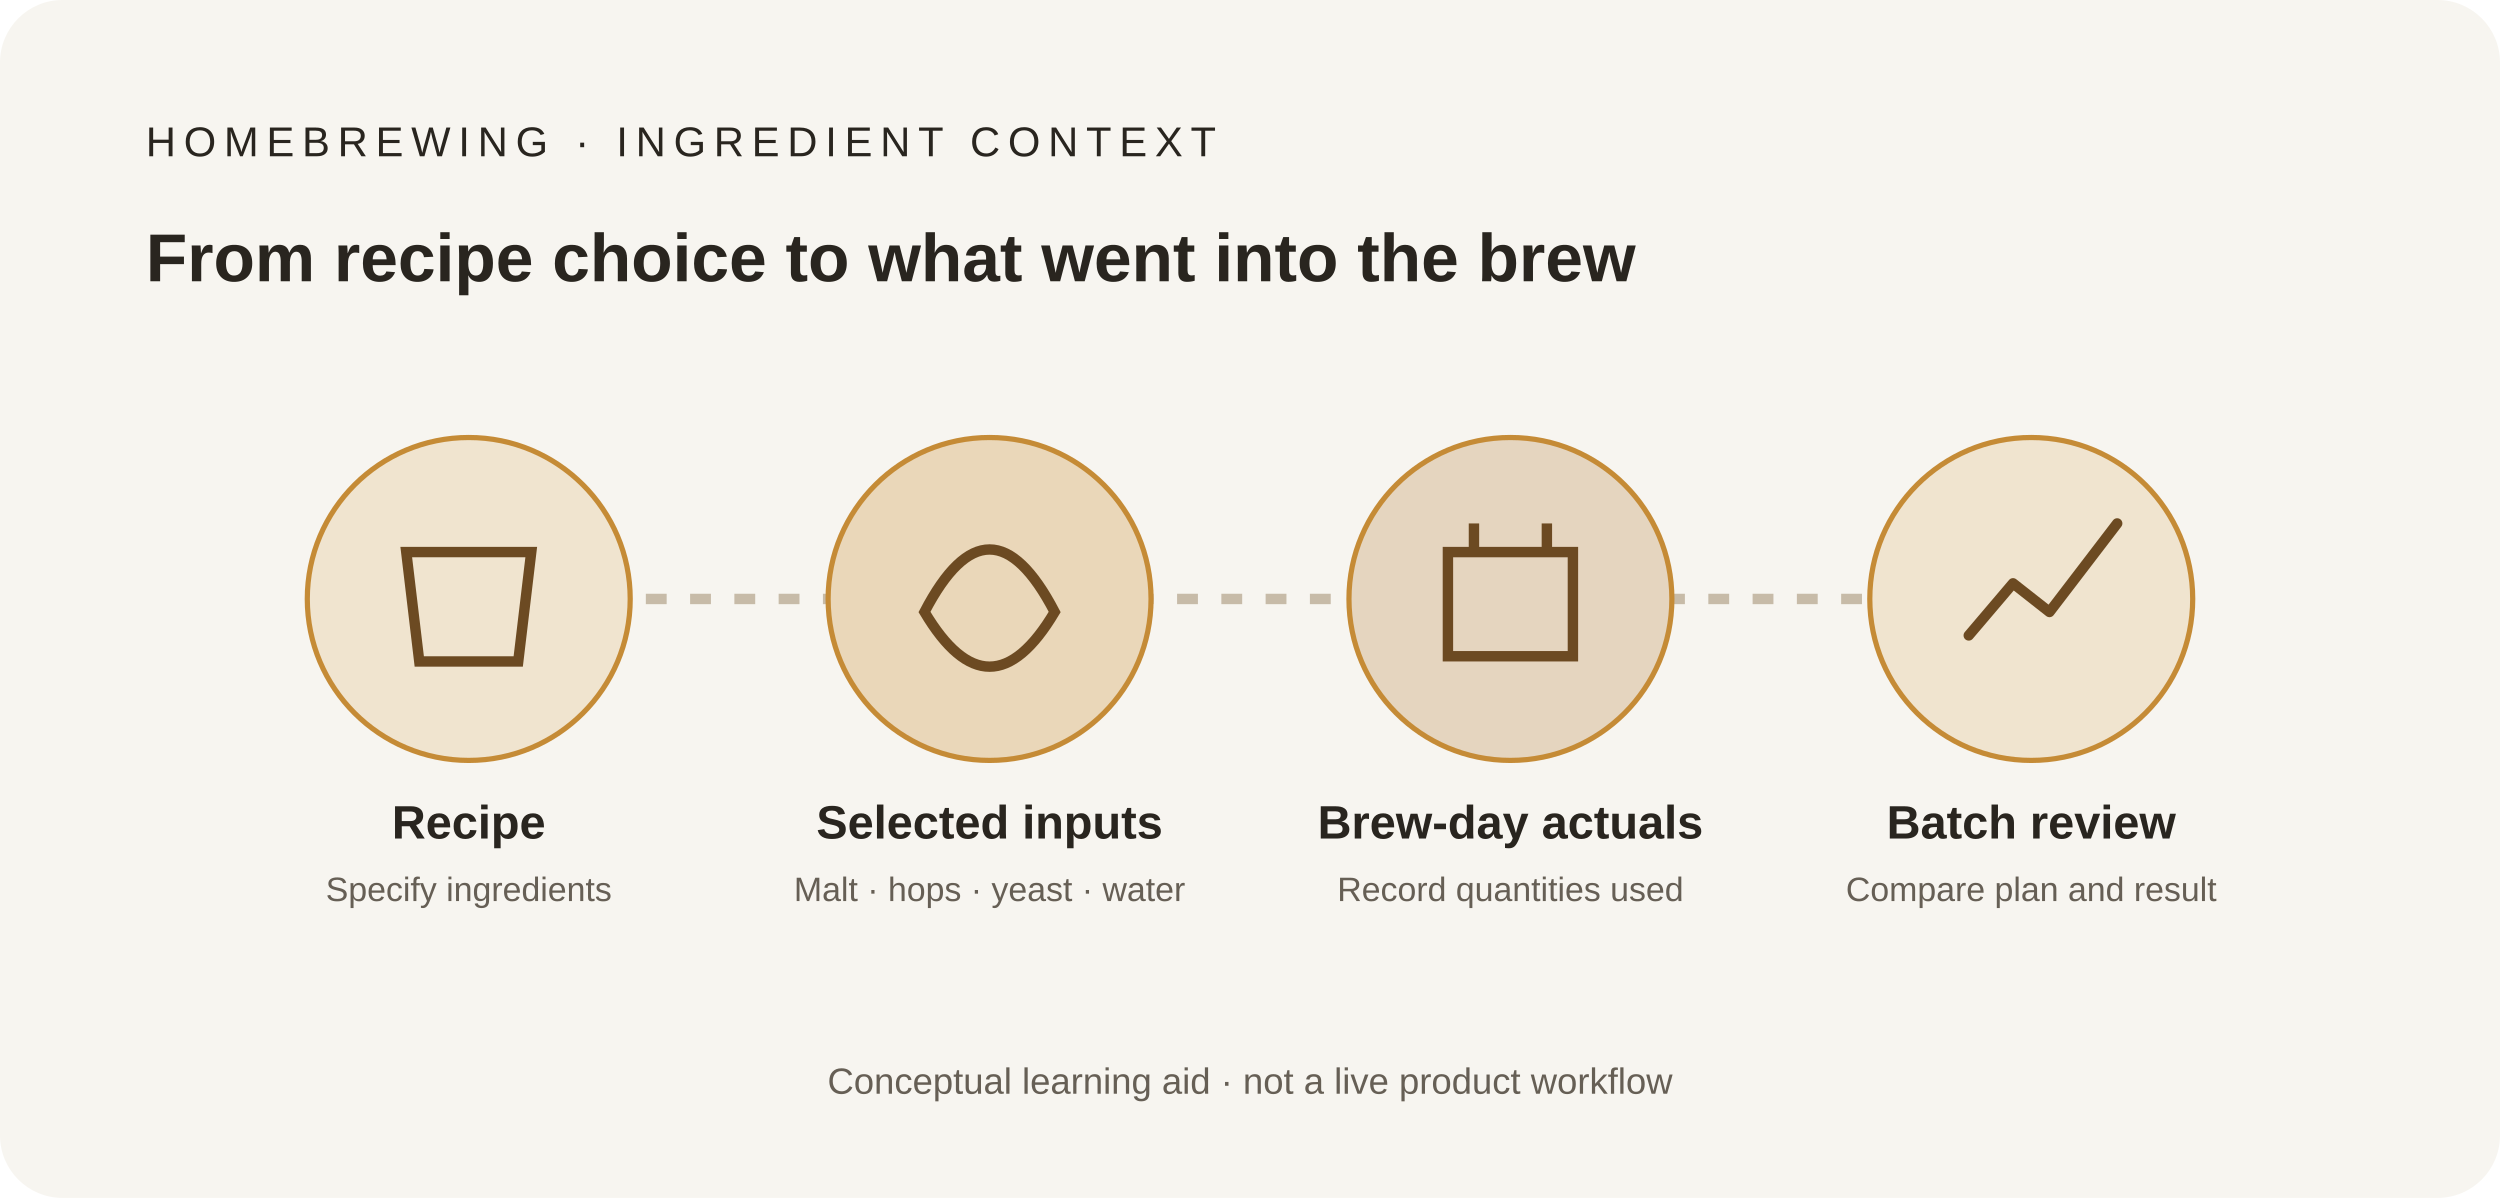
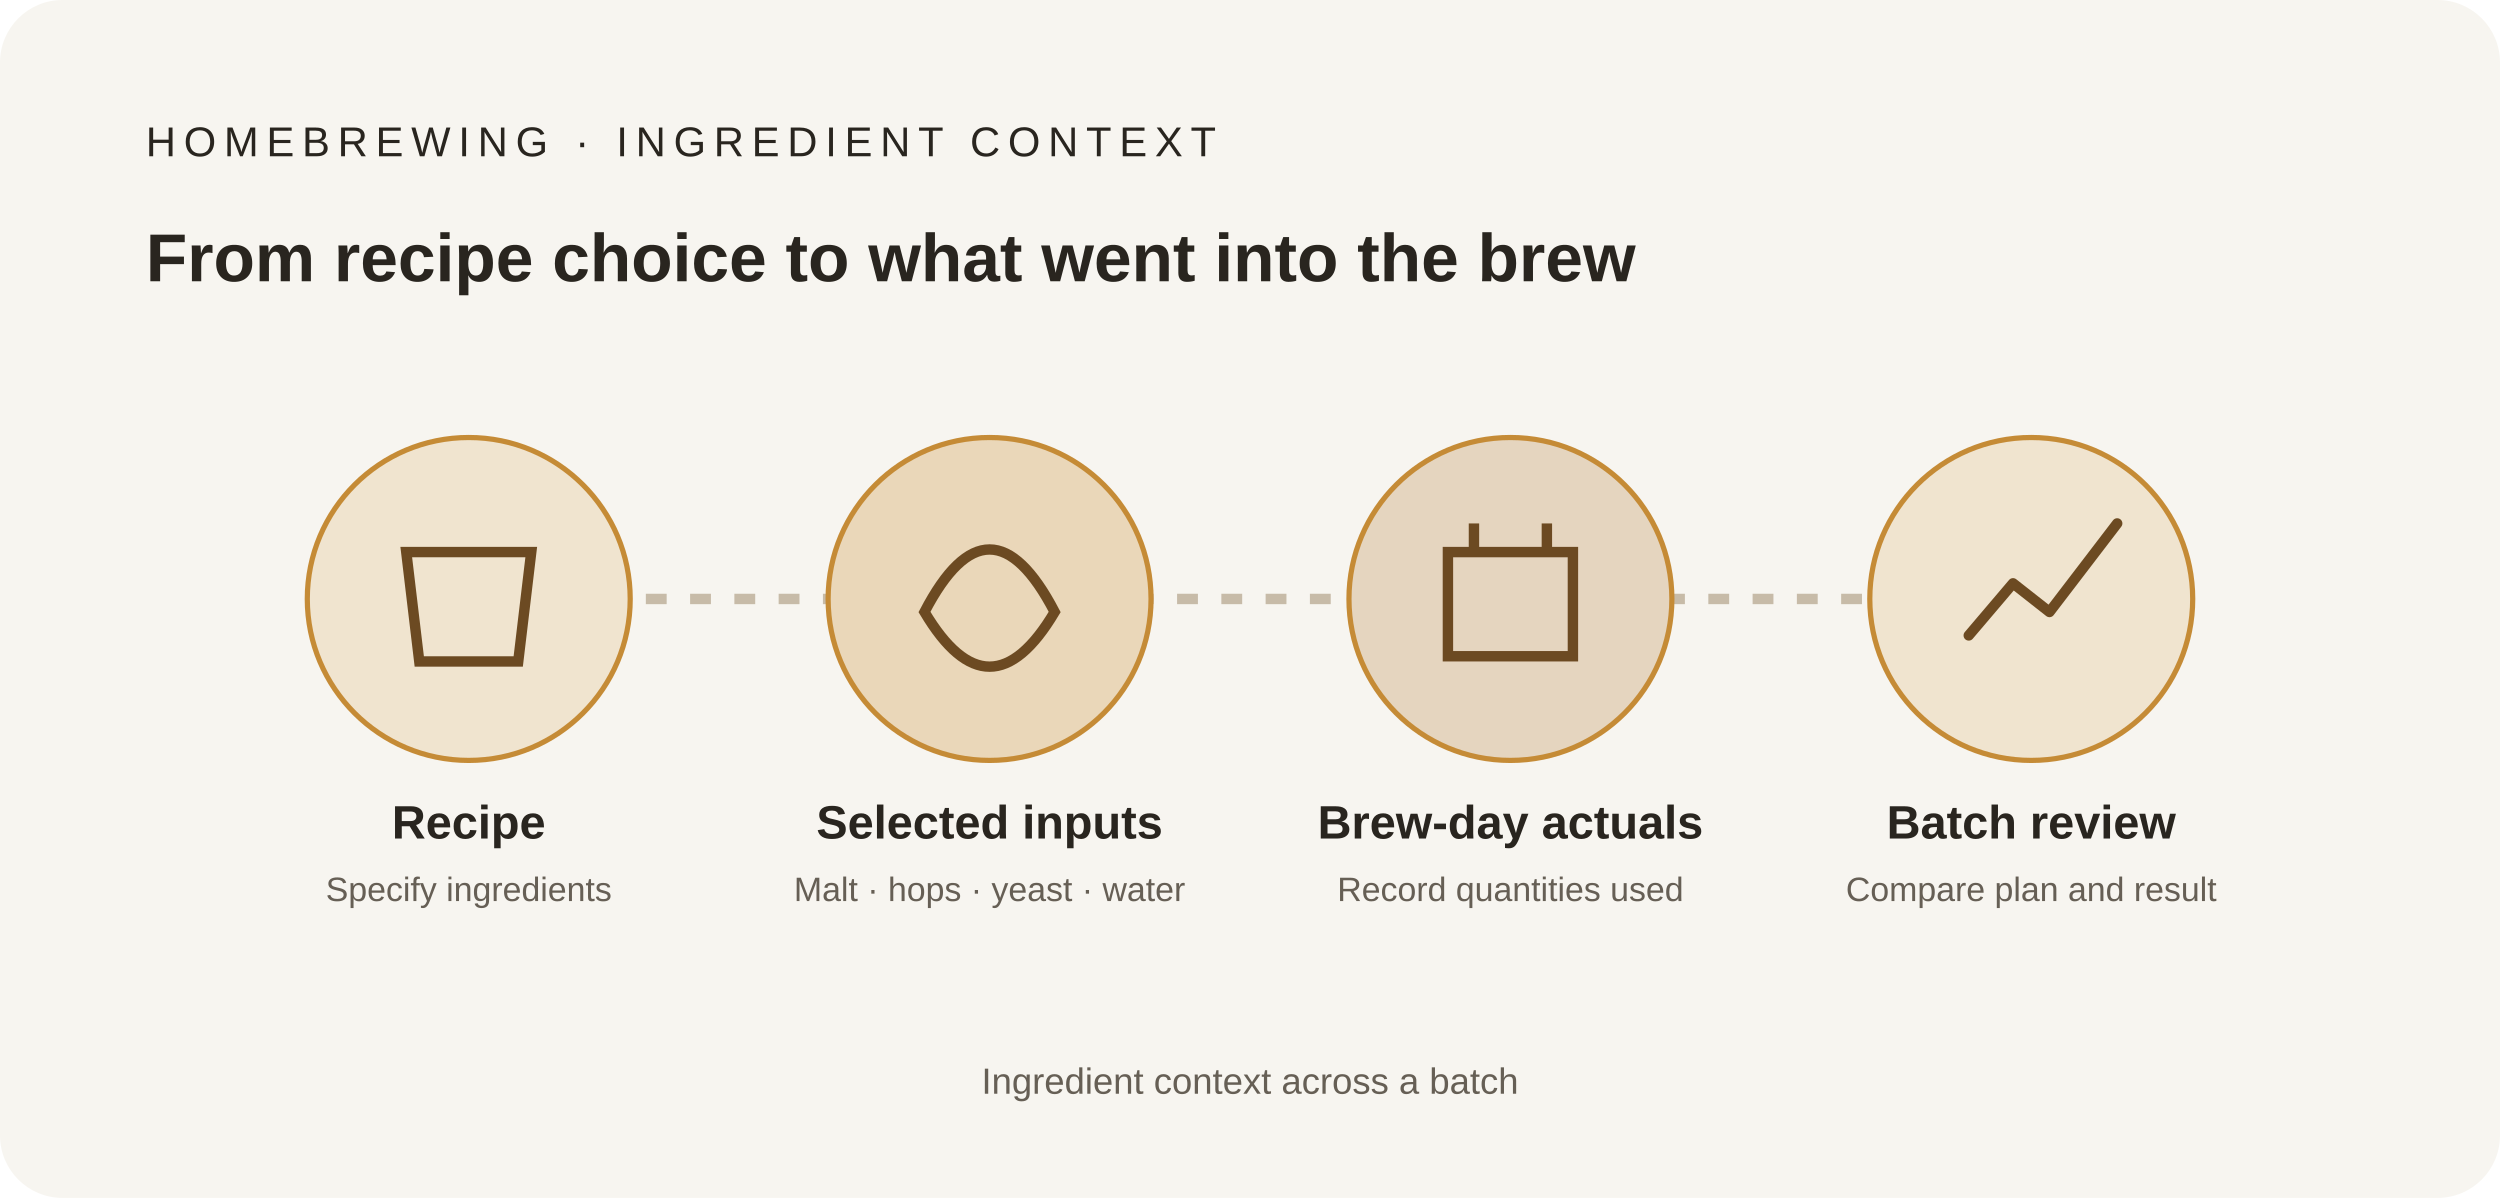
<svg xmlns="http://www.w3.org/2000/svg" viewBox="0 0 960 460" role="img" aria-labelledby="title desc">
  <rect width="960" height="460" rx="24" fill="#f7f5f0" />
  <text x="56" y="60" fill="#29251f" font-family="Arial,sans-serif" font-size="16" letter-spacing="3">HOMEBREWING · INGREDIENT CONTEXT</text>
  <text x="56" y="108" fill="#29251f" font-family="Arial,sans-serif" font-size="26" font-weight="700">From recipe choice to what went into the brew</text>
  <path d="M180 230H780" stroke="#c7bba8" stroke-width="4" stroke-dasharray="8 9" />
  <g font-family="Arial,sans-serif" text-anchor="middle">
    <g transform="translate(180 230)">
      <circle r="62" fill="#f0e4cf" stroke="#c58b36" stroke-width="2" />
      <path d="M-24-18h48l-5 42h-38z" fill="none" stroke="#6c4a22" stroke-width="4" />
      <text y="92" fill="#29251f" font-size="18" font-weight="700">Recipe</text>
      <text y="116" fill="#665f55" font-size="13">Specify ingredients</text>
    </g>
    <g transform="translate(380 230)">
      <circle r="62" fill="#ead7b9" stroke="#c58b36" stroke-width="2" />
      <path d="M-25 5q25-48 50 0q-25 42-50 0z" fill="none" stroke="#6c4a22" stroke-width="4" />
      <text y="92" fill="#29251f" font-size="18" font-weight="700">Selected inputs</text>
      <text y="116" fill="#665f55" font-size="13">Malt · hops · yeast · water</text>
    </g>
    <g transform="translate(580 230)">
      <circle r="62" fill="#e5d5bf" stroke="#c58b36" stroke-width="2" />
      <path d="M-24-18h48v40h-48z M-14-29v11m28-11v11" fill="none" stroke="#6c4a22" stroke-width="4" />
      <text y="92" fill="#29251f" font-size="18" font-weight="700">Brew-day actuals</text>
      <text y="116" fill="#665f55" font-size="13">Record quantities used</text>
    </g>
    <g transform="translate(780 230)">
      <circle r="62" fill="#f0e4cf" stroke="#c58b36" stroke-width="2" />
      <path d="M-24 14l17-20 14 11 26-34" fill="none" stroke="#6c4a22" stroke-width="4" stroke-linecap="round" stroke-linejoin="round" />
      <text y="92" fill="#29251f" font-size="18" font-weight="700">Batch review</text>
      <text y="116" fill="#665f55" font-size="13">Compare plan and result</text>
    </g>
  </g>
-   <text x="480" y="420" fill="#665f55" font-family="Arial,sans-serif" font-size="14" text-anchor="middle">Conceptual learning aid · not a live product workflow</text>
+   <text x="480" y="420" fill="#665f55" font-family="Arial,sans-serif" font-size="14" text-anchor="middle">Ingredient context across a batch</text>
</svg>
